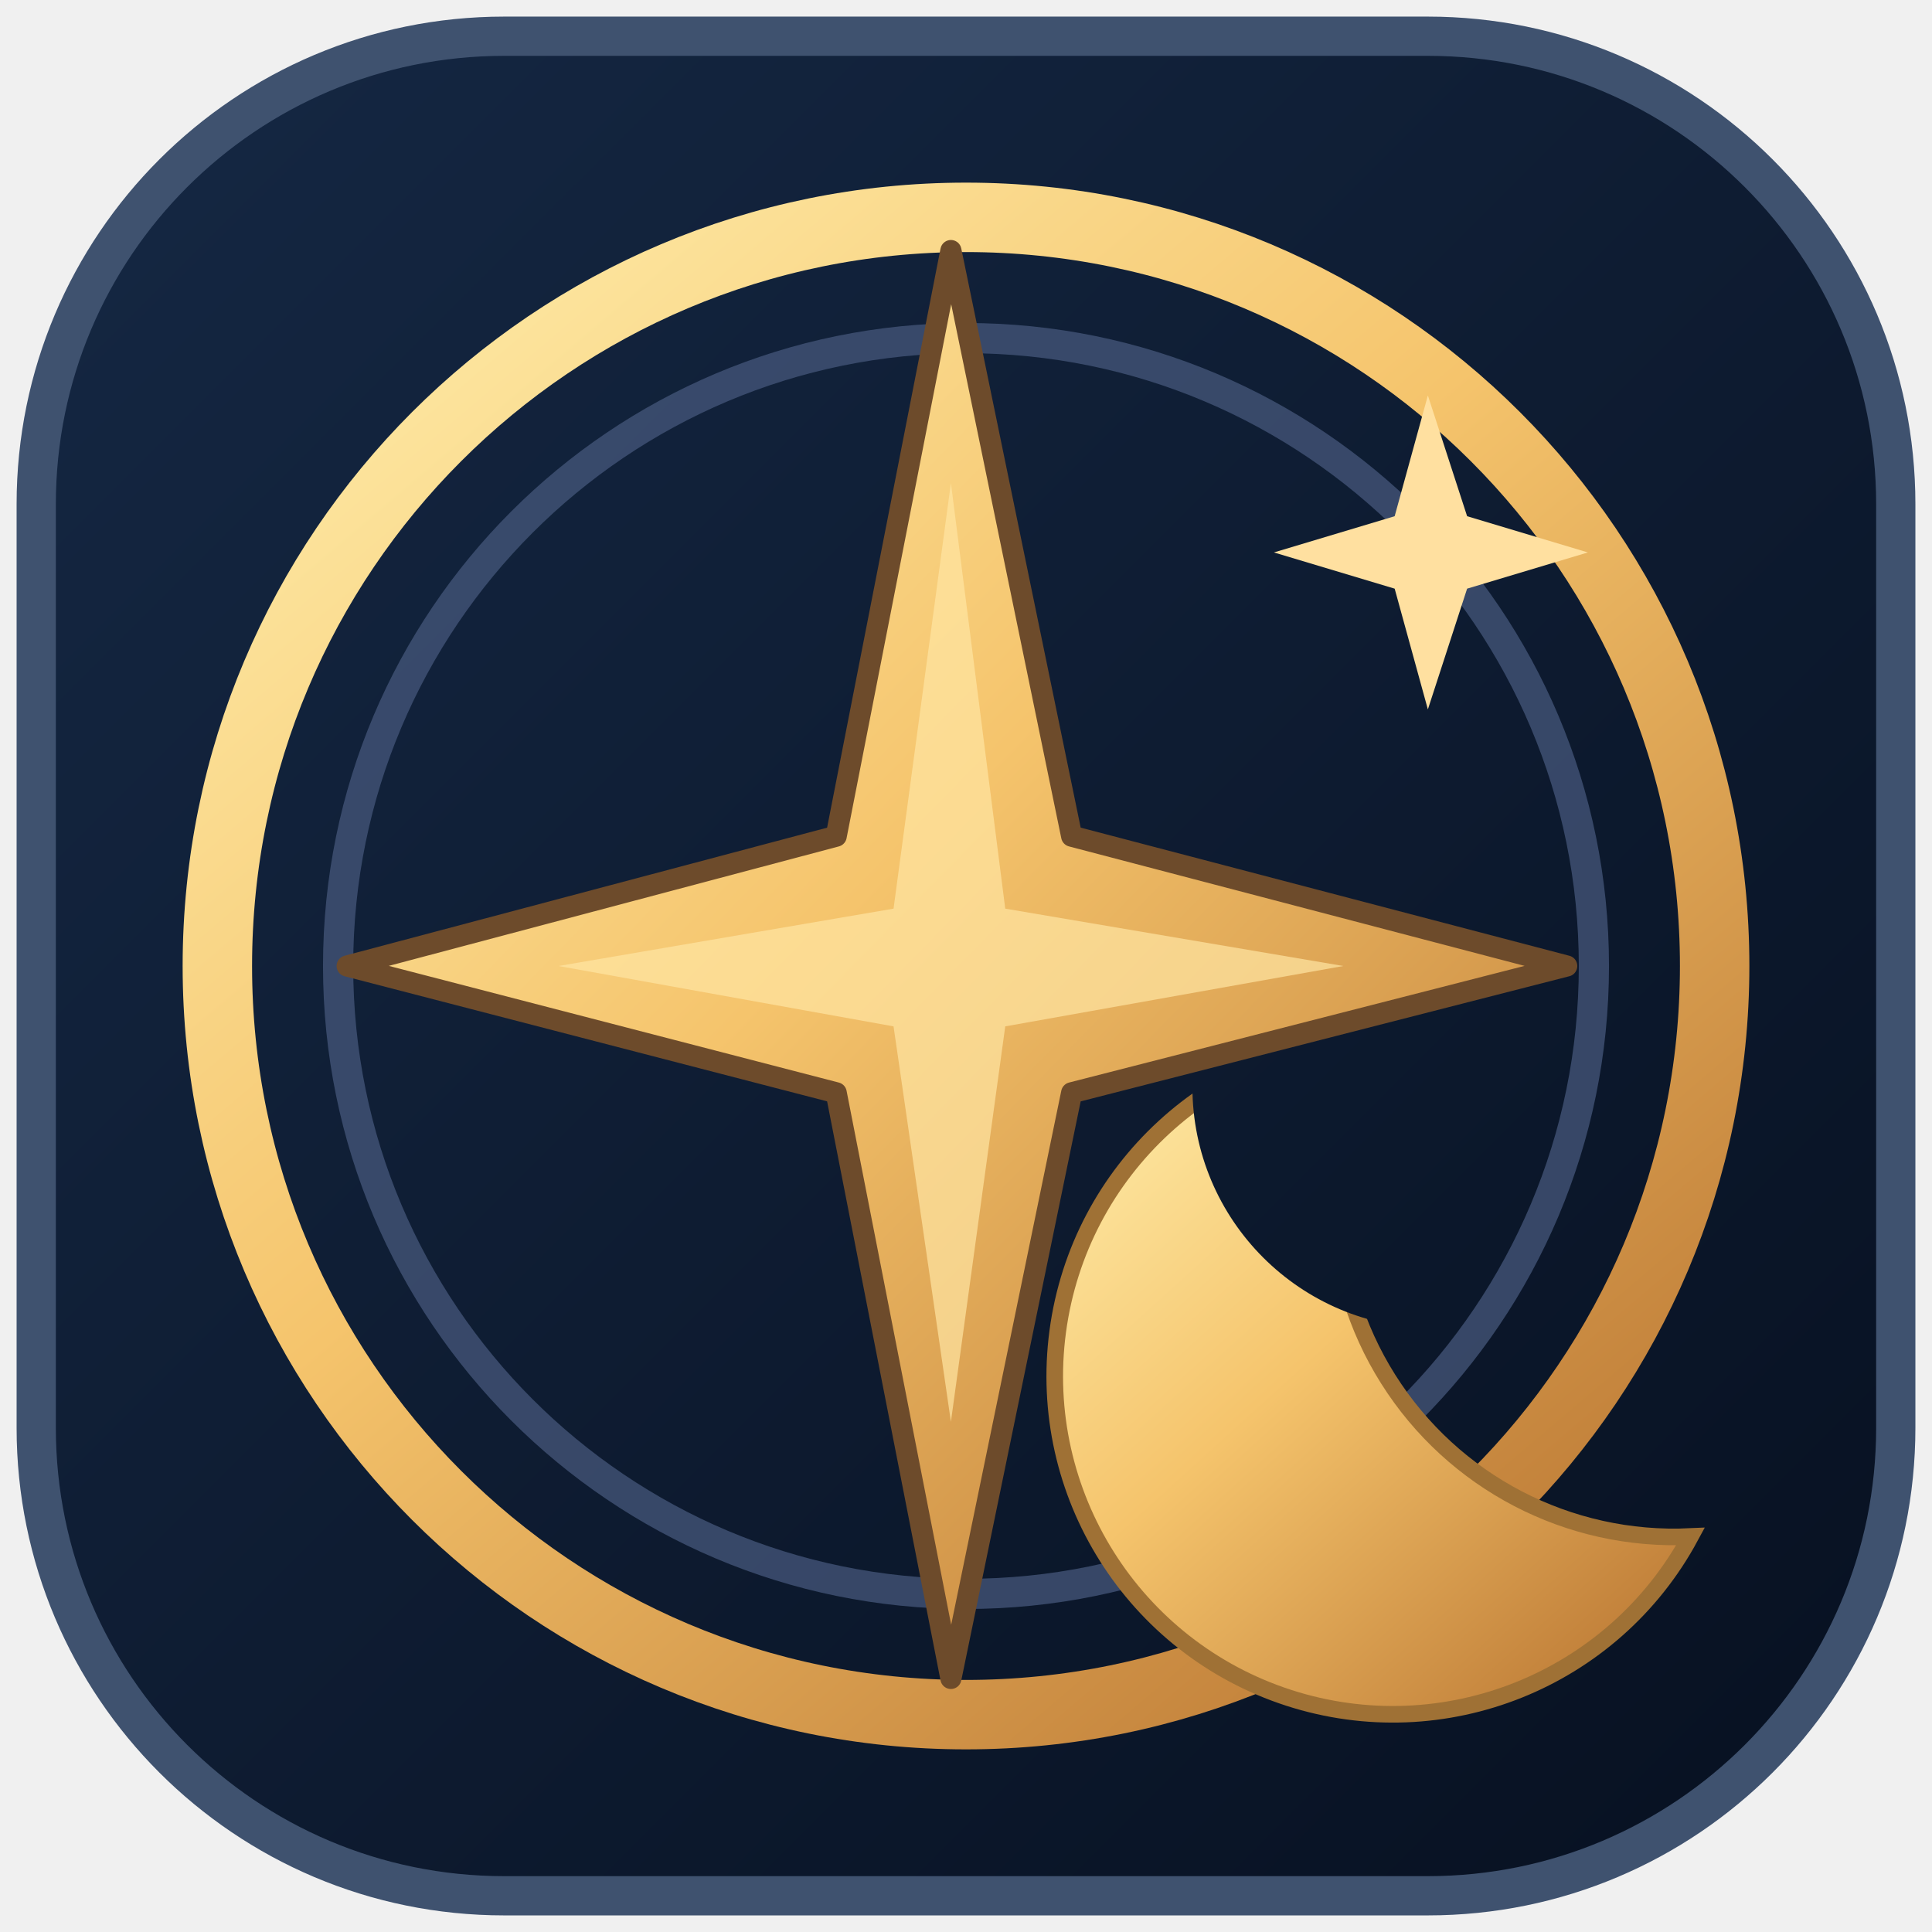
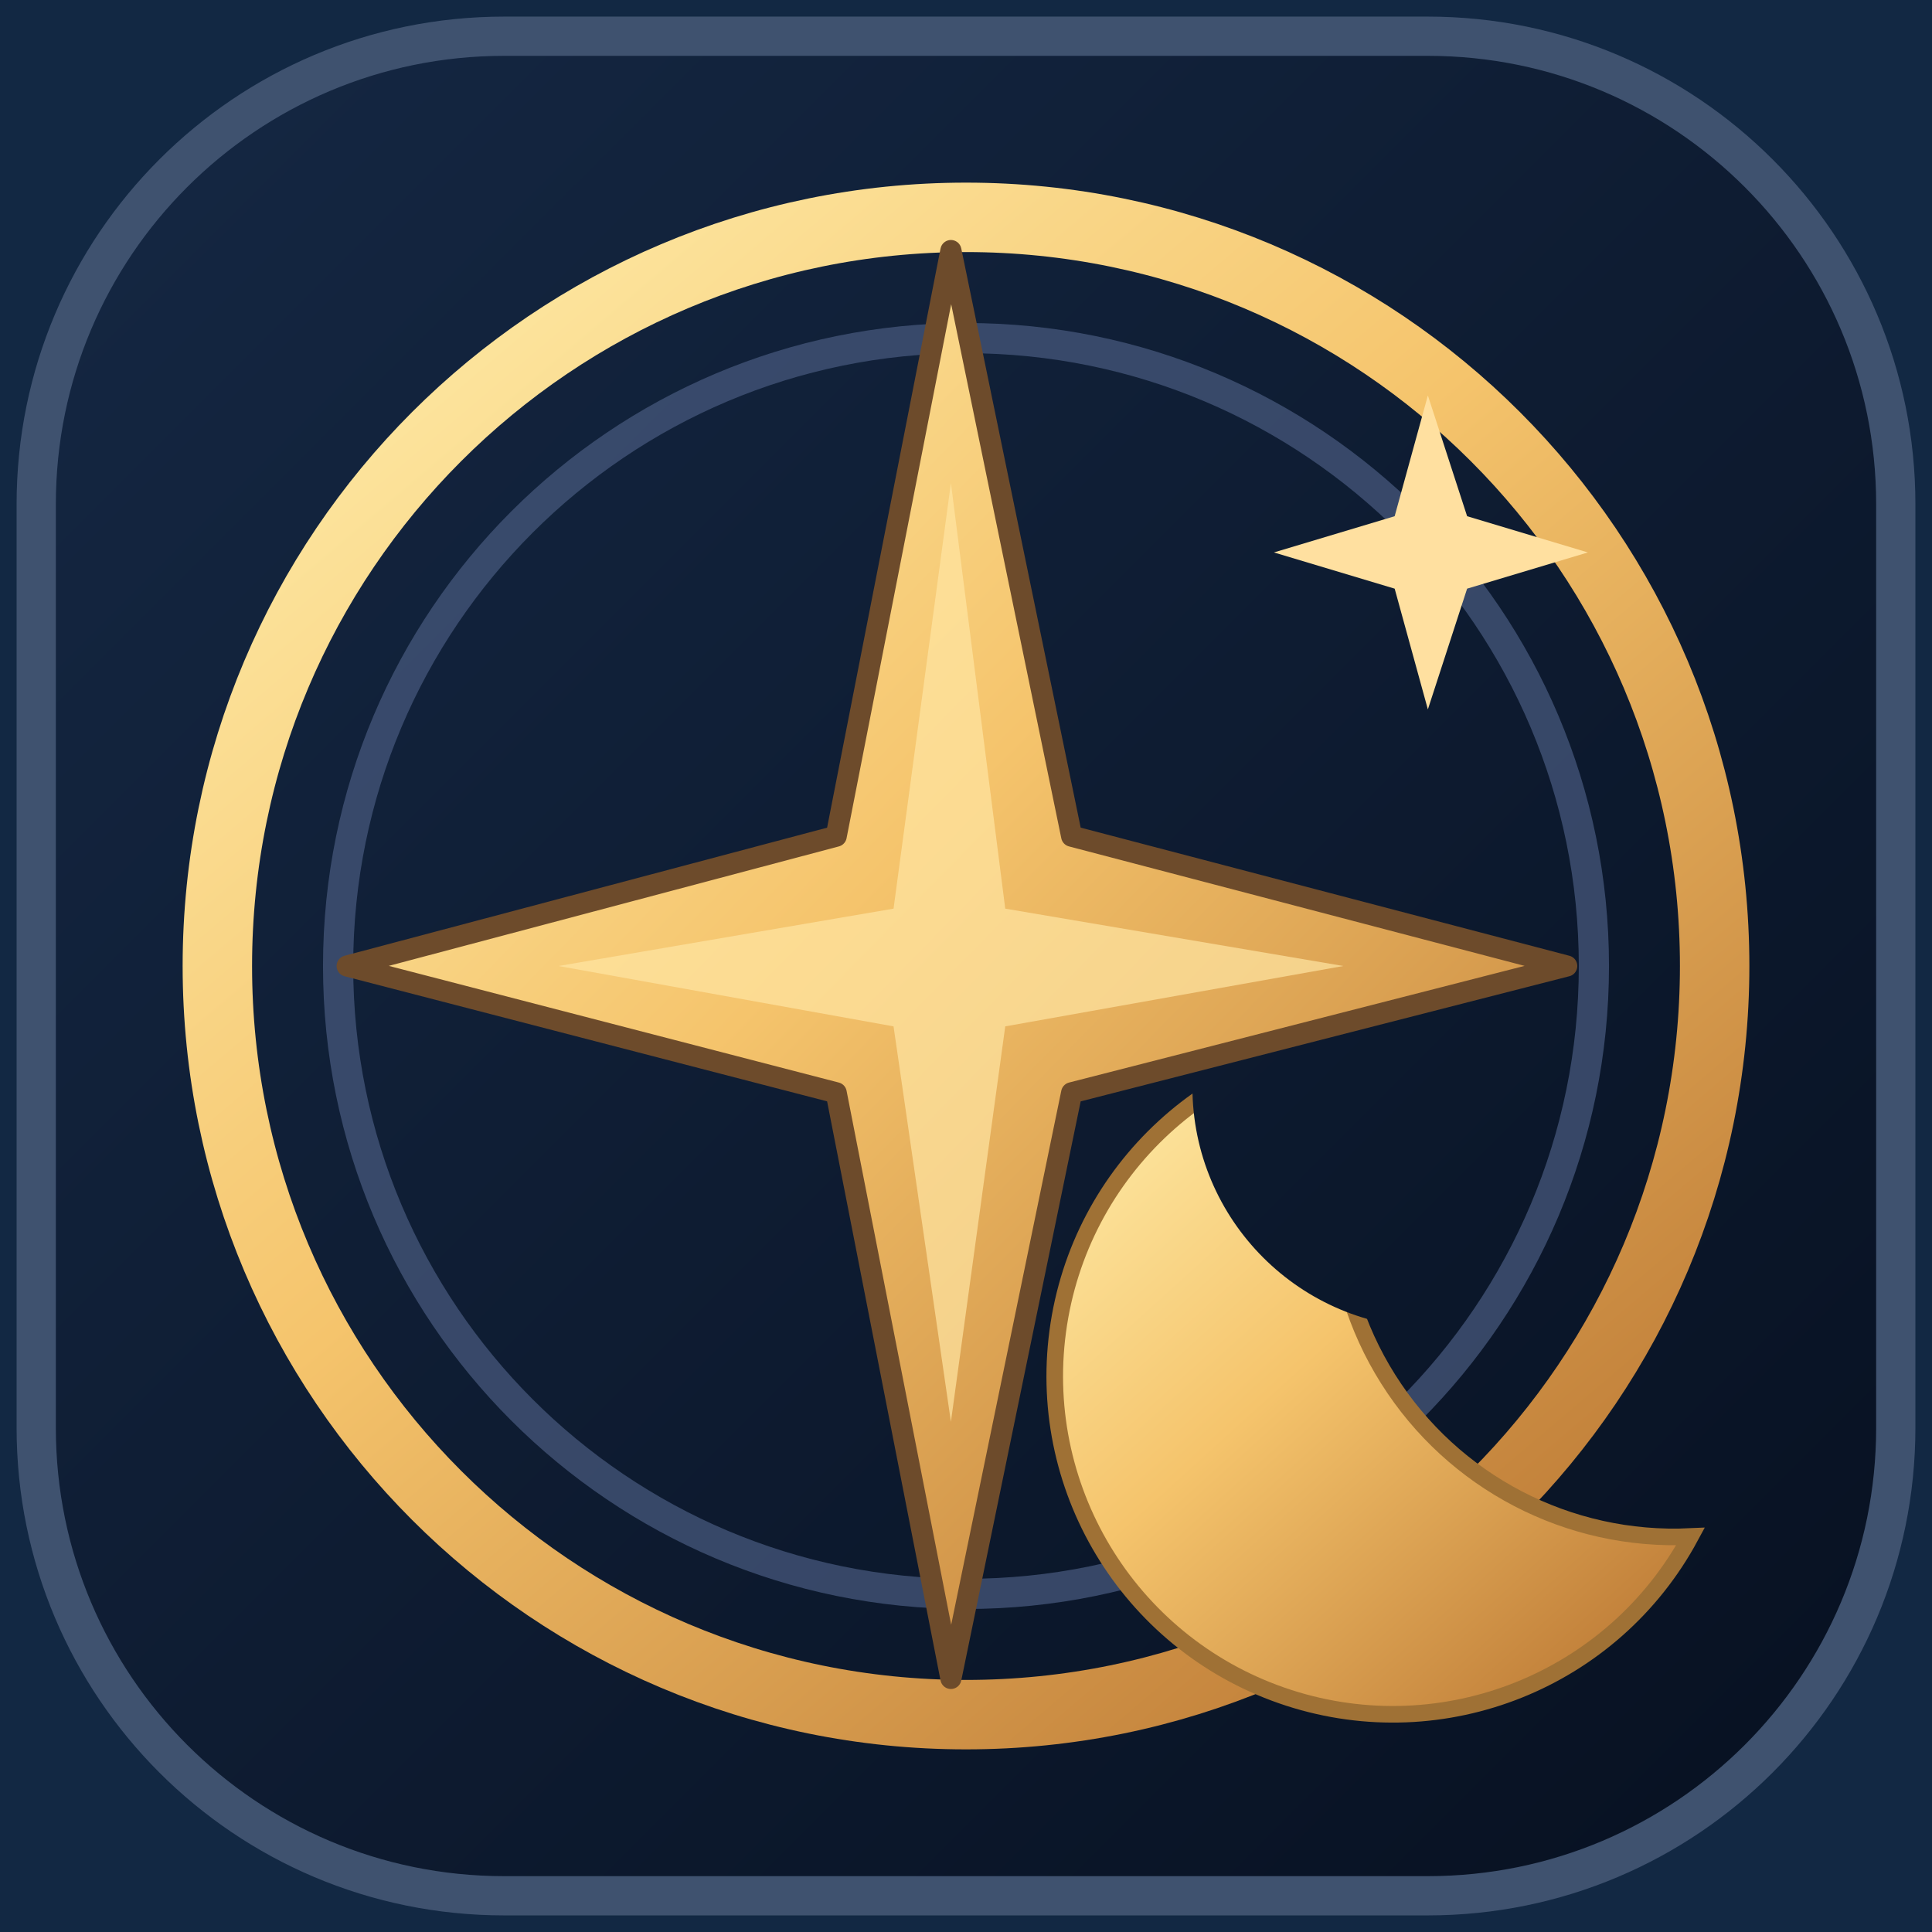
<svg xmlns="http://www.w3.org/2000/svg" width="64" height="64" viewBox="0 0 64 64" role="img" aria-labelledby="title">
  <defs>
    <linearGradient id="bg" x1="0" x2="1" y1="0" y2="1">
      <stop offset="0" stop-color="#152844" />
      <stop offset="1" stop-color="#071020" />
    </linearGradient>
    <linearGradient id="gold" x1="0" x2="0.85" y1="0" y2="1">
      <stop offset="0" stop-color="#fff0af" />
      <stop offset=".47" stop-color="#f5c46c" />
      <stop offset="1" stop-color="#bd7a35" />
    </linearGradient>
    <mask id="moon">
      <rect width="64" height="64" fill="white" />
      <circle cx="47.5" cy="36" r="8" fill="black" />
    </mask>
  </defs>
+   <rect x="0" y="0" width="64" height="64" fill="#122843" />
  <rect x="1.2" y="1.2" width="61.6" height="61.6" rx="15.5" fill="url(#bg)" stroke="#3f526f" stroke-width="1.3" />
  <circle cx="32" cy="32" r="24.8" fill="none" stroke="url(#gold)" stroke-width="2.3" />
  <circle cx="32" cy="32" r="20.8" fill="none" stroke="#45577b" stroke-width="1" opacity=".75" />
  <path d="M31.5 8.3 35.5 27.7 51.9 32 35.5 36.2 31.5 55.6 27.7 36.2 11.5 32 27.7 27.7Z" fill="url(#gold)" stroke="#6d4b2b" stroke-width=".7" stroke-linejoin="round" />
  <path d="M31.5 16 33.3 30.1 44.5 32 33.3 34 31.5 47.1 29.6 34 18.5 32 29.6 30.1Z" fill="#ffe5a3" opacity=".7" />
  <path d="M45.6 34.4a11.2 11.2 0 1 0 10.4 16.5 11.2 11.2 0 0 1-10.4-16.5Z" fill="url(#gold)" mask="url(#moon)" stroke="#9f7135" stroke-width=".55" />
  <path d="M47.3 13.1 48.6 17.1 52.6 18.3 48.6 19.5 47.3 23.5 46.2 19.5 42.2 18.3 46.2 17.1Z" fill="#ffe0a0" />
</svg>
